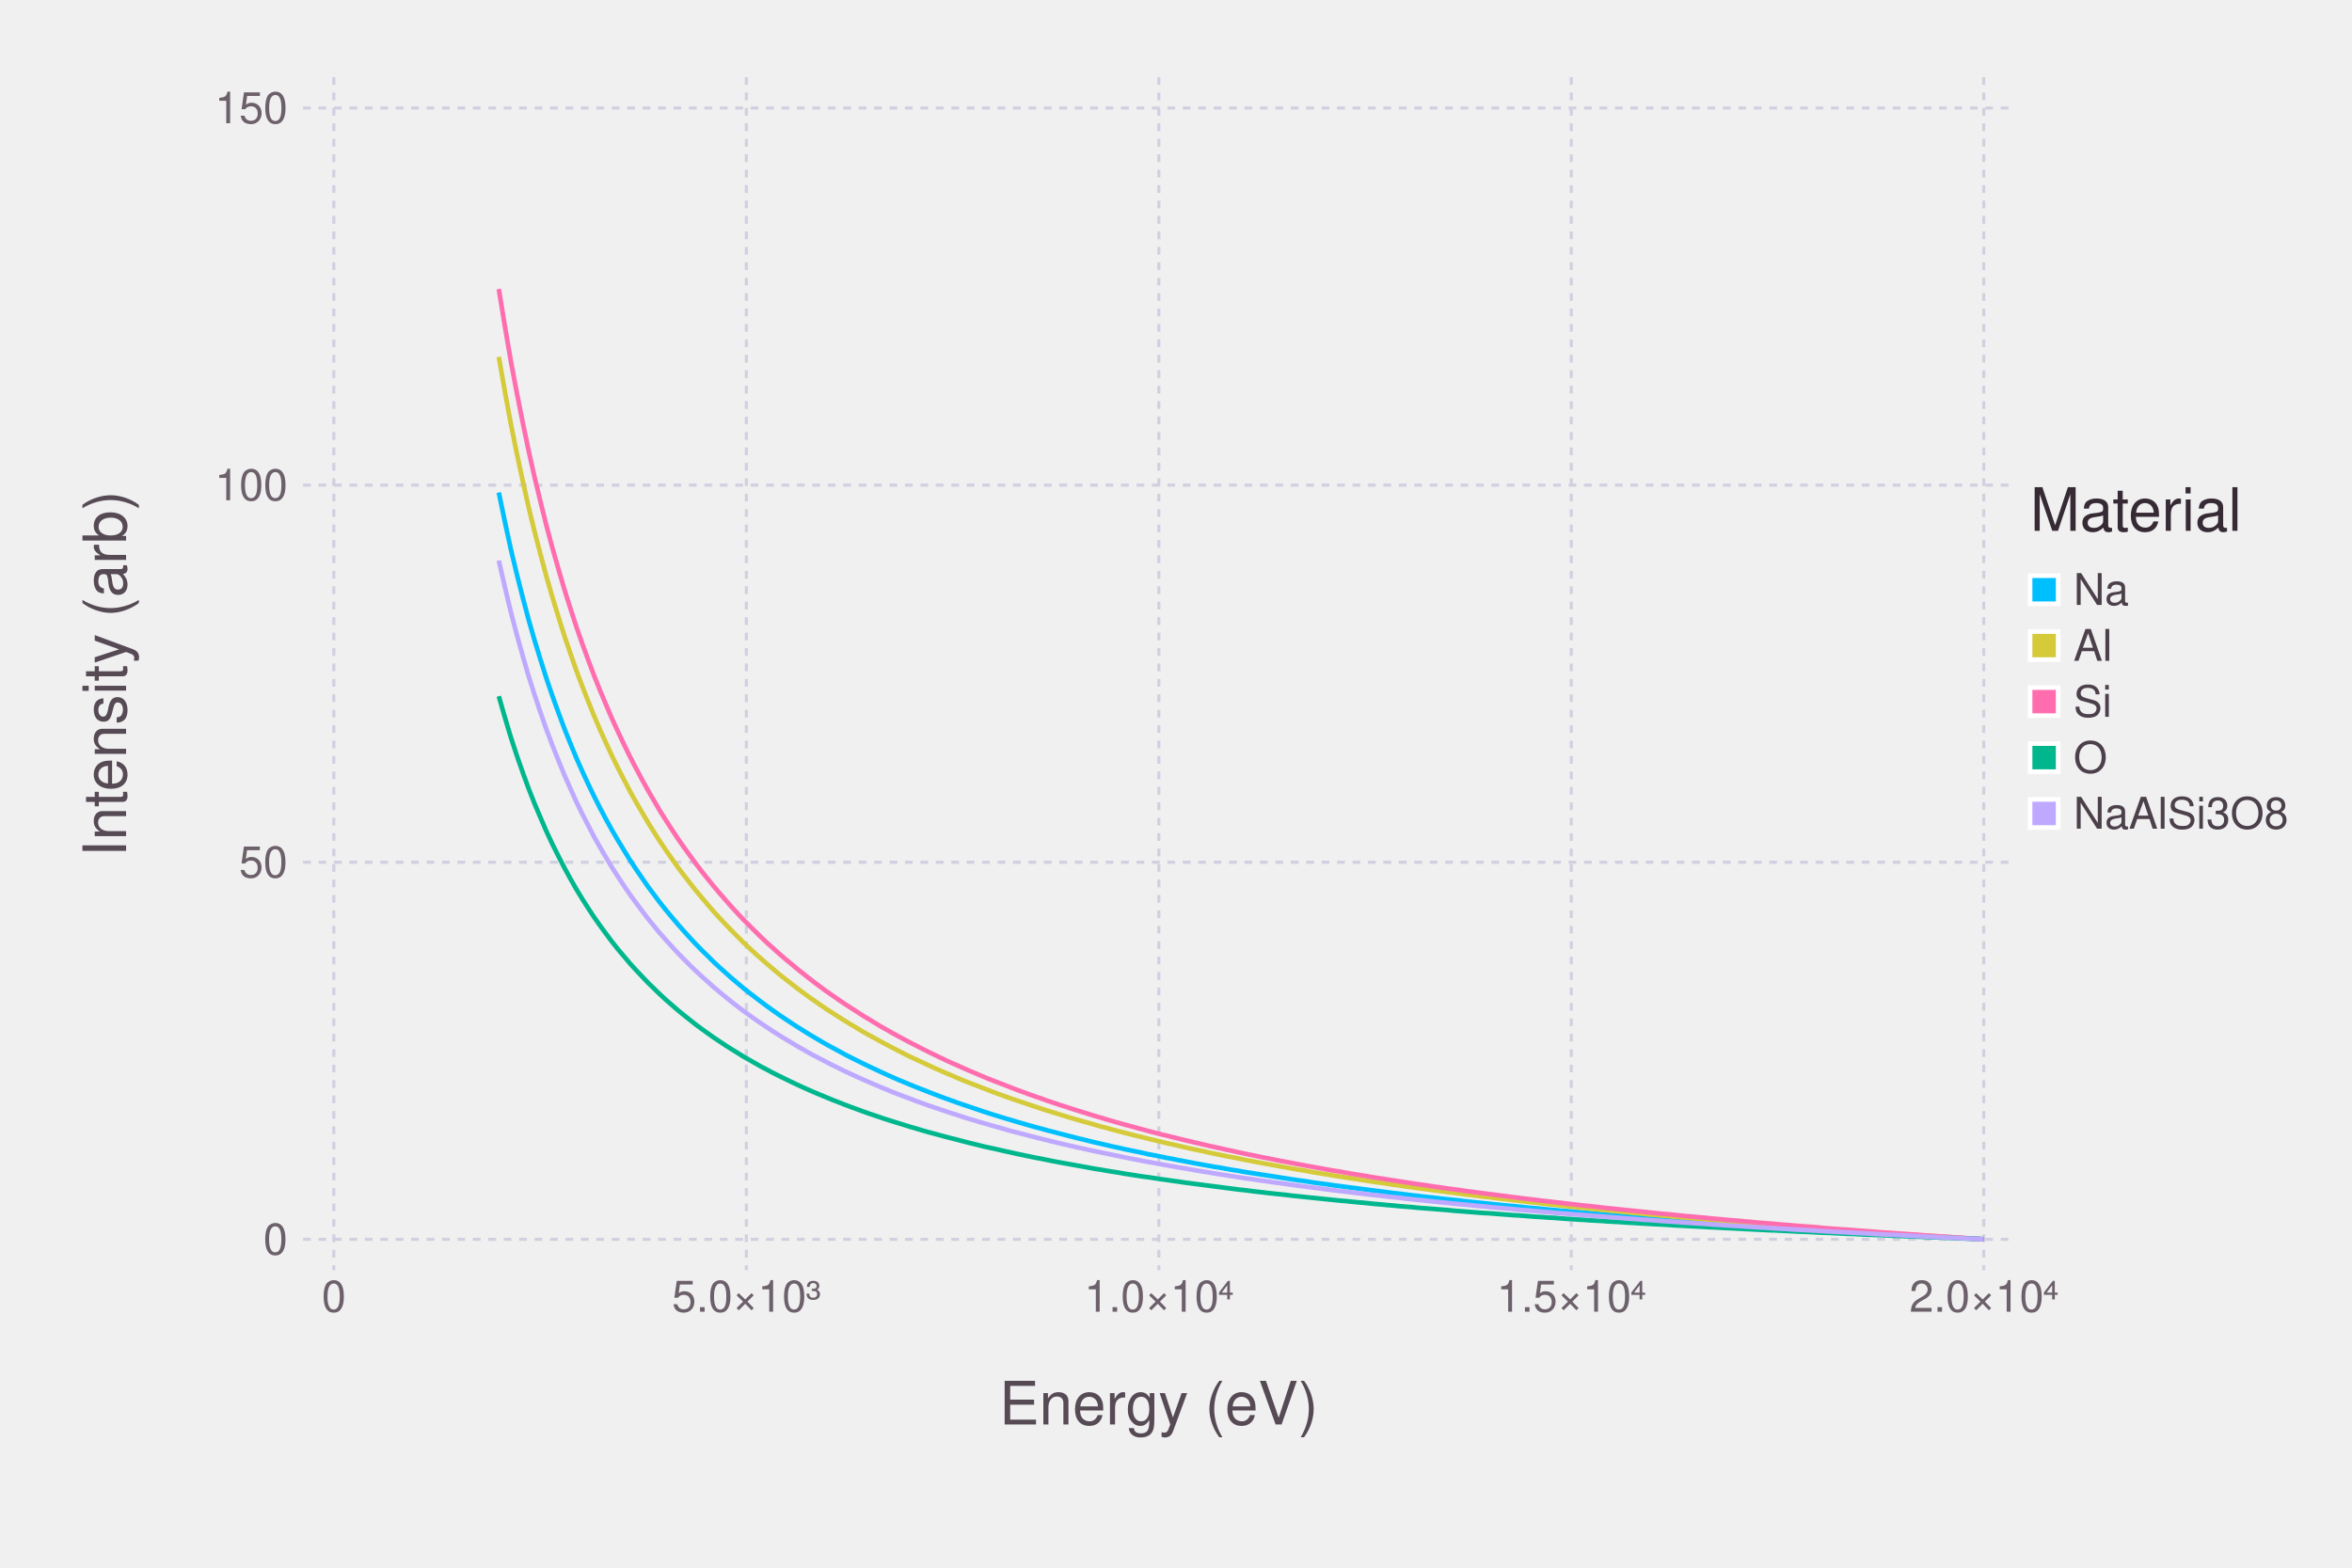
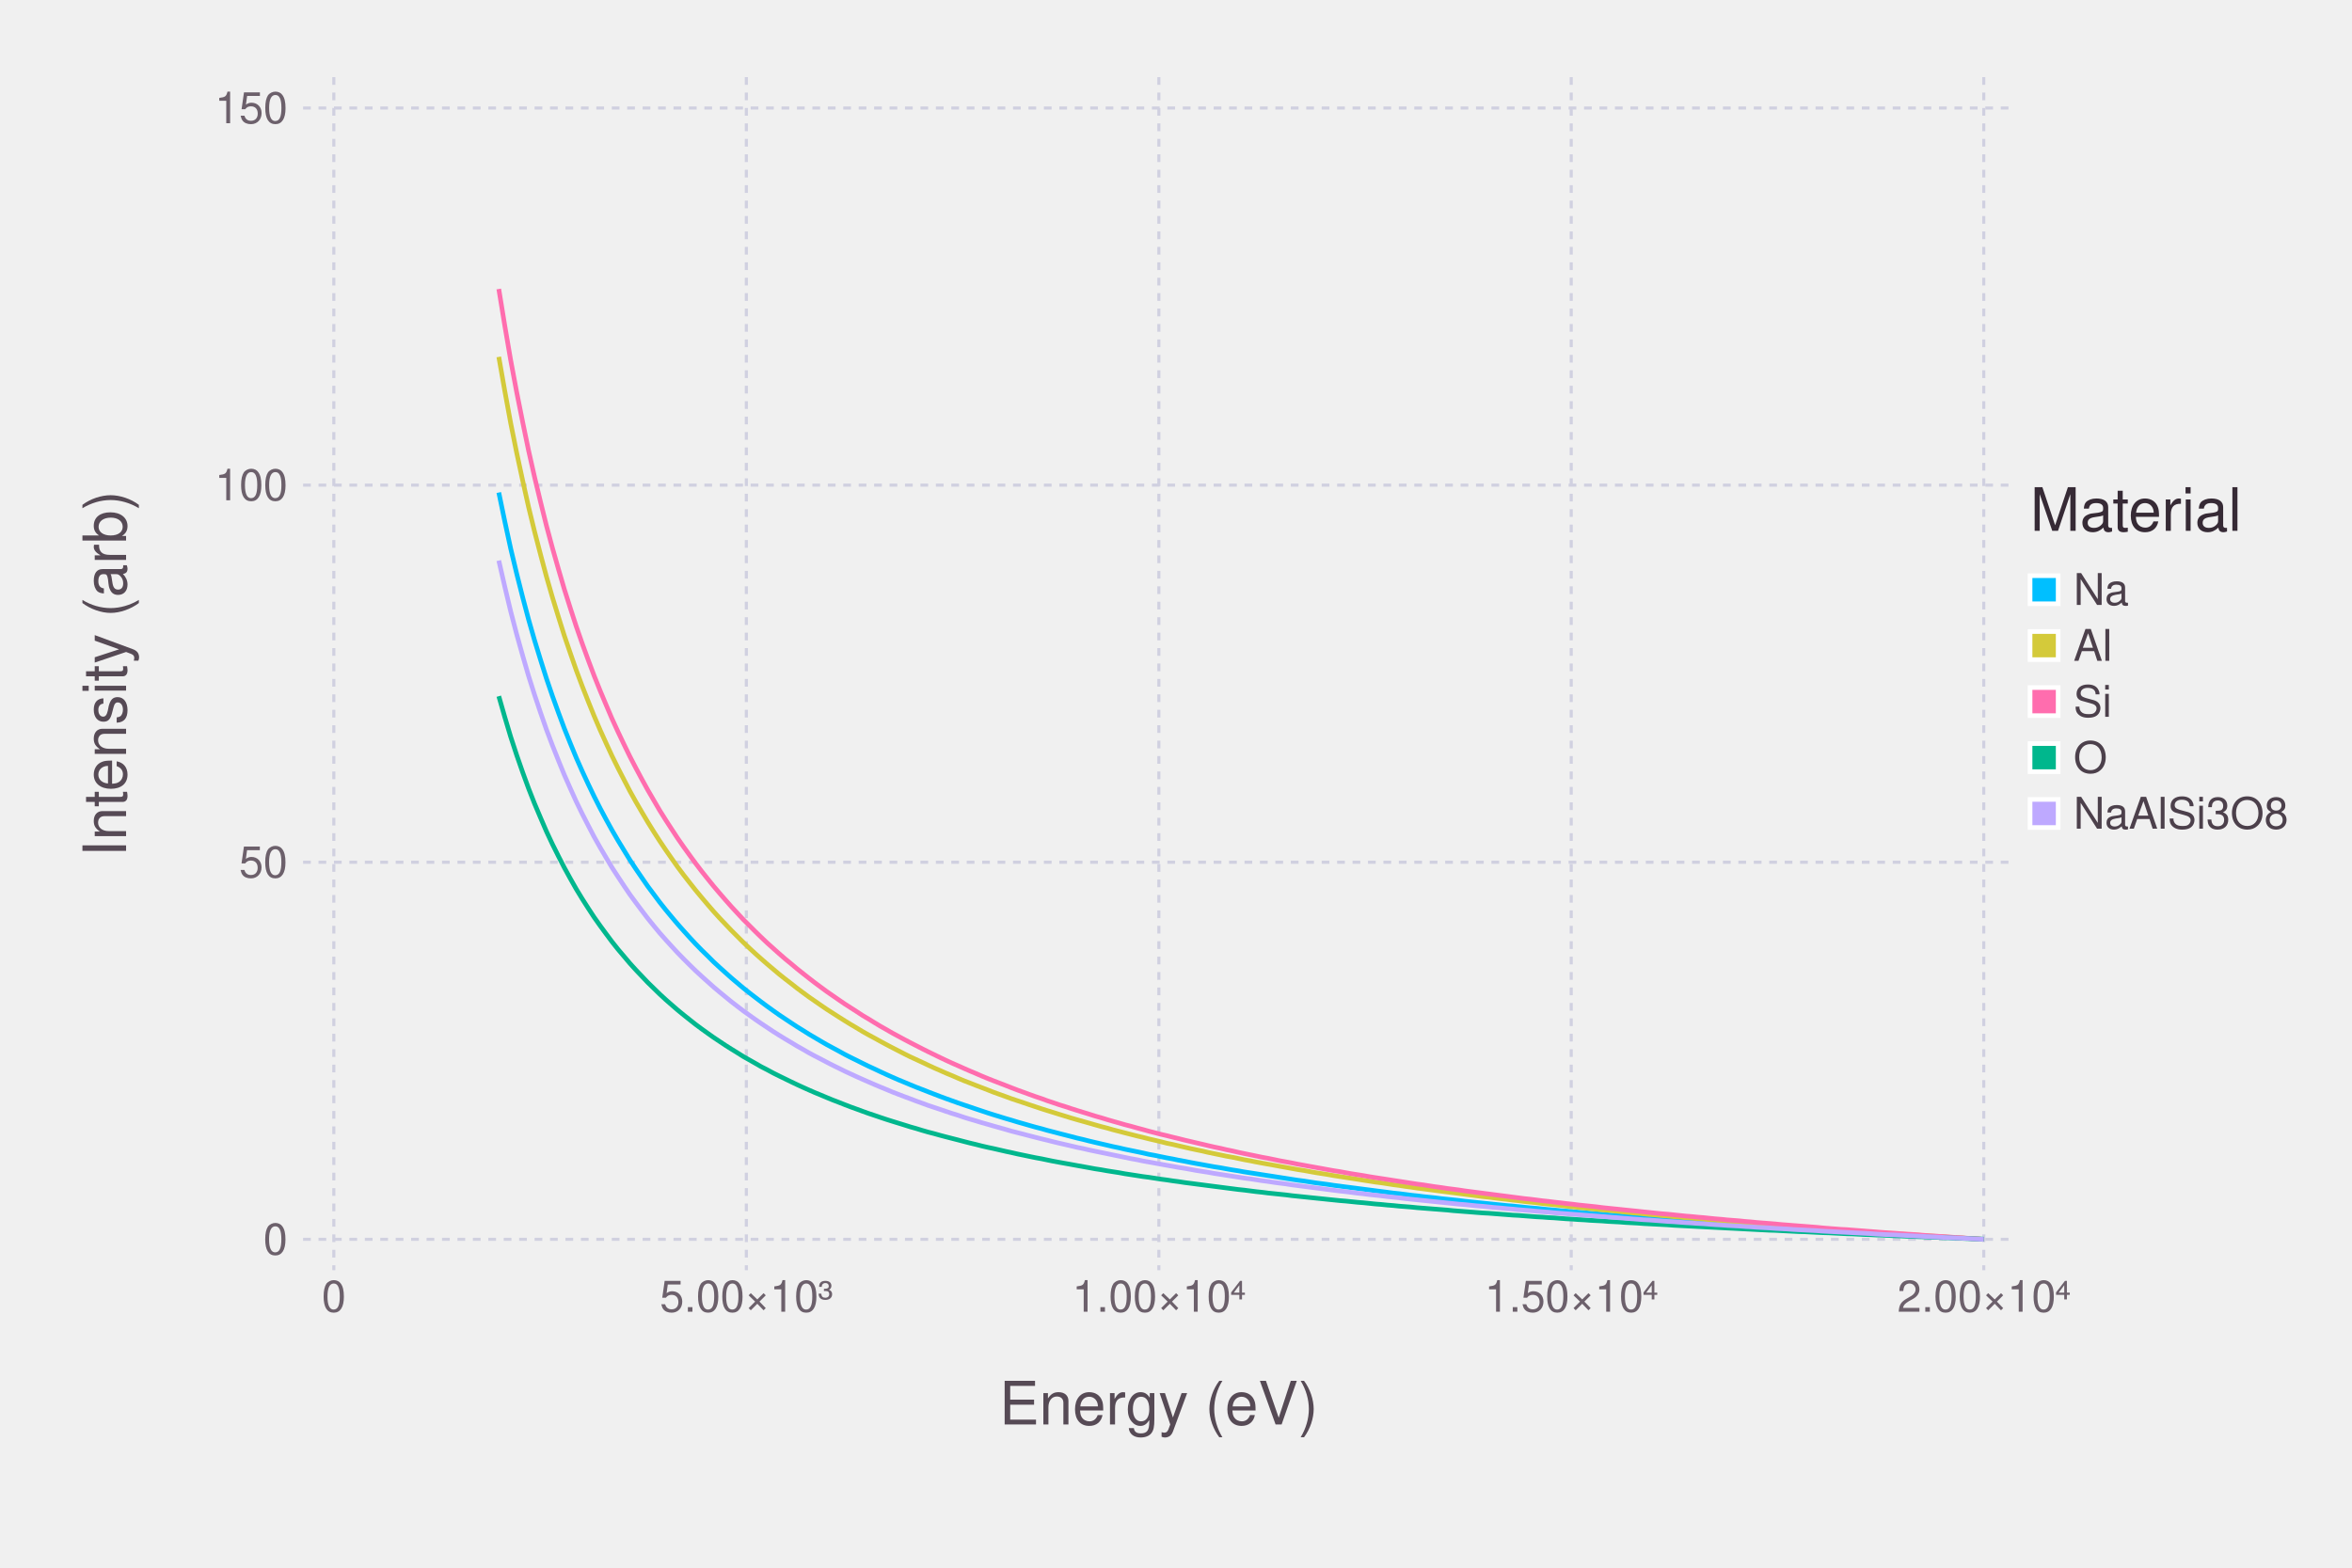
<svg xmlns="http://www.w3.org/2000/svg" version="1.2" width="152.4mm" height="101.6mm" viewBox="0 0 152.4 101.6" stroke="none" fill="#000000" stroke-width="0.3" font-size="3.88">
  <defs>
    <marker id="arrow" markerWidth="15" markerHeight="7" refX="5" refY="3.5" orient="auto" markerUnits="strokeWidth">
      <path d="M0,0 L15,3.5 L0,7 z" stroke="context-stroke" fill="context-stroke" />
    </marker>
  </defs>
-   <g class="plotroot xscalable yscalable" id="img-1e6dadbb-1">
-     <g font-size="3.88" font-family="'PT Sans','Helvetica Neue','Helvetica',sans-serif" fill="#564A55" stroke="#000000" stroke-opacity="0.000" id="img-1e6dadbb-2">
+   <g class="plotroot xscalable yscalable" id="img-7d876146-1">
+     <g font-size="3.88" font-family="'PT Sans','Helvetica Neue','Helvetica',sans-serif" fill="#564A55" stroke="#000000" stroke-opacity="0.000" id="img-7d876146-2">
      <g transform="translate(75.09,89.99)">
        <g class="primitive">
          <text text-anchor="middle" dy="0.6em">Energy (eV)</text>
        </g>
      </g>
    </g>
-     <g class="guide xlabels" font-size="2.82" font-family="'PT Sans Caption','Helvetica Neue','Helvetica',sans-serif" fill="#6C606B" id="img-1e6dadbb-3">
+     <g class="guide xlabels" font-size="2.82" font-family="'PT Sans Caption','Helvetica Neue','Helvetica',sans-serif" fill="#6C606B" id="img-7d876146-3">
      <g transform="translate(21.63,83.32)">
        <g class="primitive">
          <text text-anchor="middle" dy="0.6em">0</text>
        </g>
      </g>
      <g transform="translate(48.36,83.32)">
        <g class="primitive">
-           <text text-anchor="middle" dy="0.6em">5.0×10³</text>
+           <text text-anchor="middle" dy="0.6em">5.00×10³</text>
        </g>
      </g>
      <g transform="translate(75.09,83.32)">
        <g class="primitive">
-           <text text-anchor="middle" dy="0.6em">1.0×10⁴</text>
+           <text text-anchor="middle" dy="0.6em">1.00×10⁴</text>
        </g>
      </g>
      <g transform="translate(101.81,83.32)">
        <g class="primitive">
-           <text text-anchor="middle" dy="0.6em">1.5×10⁴</text>
+           <text text-anchor="middle" dy="0.6em">1.50×10⁴</text>
        </g>
      </g>
      <g transform="translate(128.54,83.32)">
        <g class="primitive">
-           <text text-anchor="middle" dy="0.6em">2.0×10⁴</text>
+           <text text-anchor="middle" dy="0.6em">2.00×10⁴</text>
        </g>
      </g>
    </g>
-     <g class="guide colorkey" id="img-1e6dadbb-4">
-       <g fill="#4C404B" font-size="2.82" font-family="'PT Sans','Helvetica Neue','Helvetica',sans-serif" id="img-1e6dadbb-5">
-         <g transform="translate(134.35,38.22)" id="img-1e6dadbb-6" class="color_f1">
+     <g class="guide colorkey" id="img-7d876146-4">
+       <g fill="#4C404B" font-size="2.82" font-family="'PT Sans','Helvetica Neue','Helvetica',sans-serif" id="img-7d876146-5">
+         <g transform="translate(134.35,38.22)" id="img-7d876146-6" class="color_f1">
          <g class="primitive">
            <text dy="0.35em">Na</text>
          </g>
        </g>
-         <g transform="translate(134.35,41.84)" id="img-1e6dadbb-7" class="color_f2">
+         <g transform="translate(134.35,41.84)" id="img-7d876146-7" class="color_f2">
          <g class="primitive">
            <text dy="0.35em">Al</text>
          </g>
        </g>
-         <g transform="translate(134.35,45.47)" id="img-1e6dadbb-8" class="color_f3">
+         <g transform="translate(134.35,45.47)" id="img-7d876146-8" class="color_f3">
          <g class="primitive">
            <text dy="0.35em">Si</text>
          </g>
        </g>
-         <g transform="translate(134.35,49.1)" id="img-1e6dadbb-9" class="color_f4">
+         <g transform="translate(134.35,49.1)" id="img-7d876146-9" class="color_f4">
          <g class="primitive">
            <text dy="0.35em">O</text>
          </g>
        </g>
-         <g transform="translate(134.35,52.72)" id="img-1e6dadbb-10" class="color_f5">
+         <g transform="translate(134.35,52.72)" id="img-7d876146-10" class="color_f5">
          <g class="primitive">
            <text dy="0.35em">NaAlSi3O8</text>
          </g>
        </g>
      </g>
-       <g fill-opacity="1" id="img-1e6dadbb-11">
-         <g transform="translate(132.45,38.22)" id="img-1e6dadbb-12" class="color_f1" stroke="#FFFFFF" fill="#00BFFF">
+       <g fill-opacity="1" id="img-7d876146-11">
+         <g transform="translate(132.45,38.22)" id="img-7d876146-12" fill="#00BFFF" class="color_f1" stroke="#FFFFFF">
          <path d="M-0.91,-0.91 L0.91,-0.91 0.91,0.91 -0.91,0.91  z" class="primitive" />
        </g>
-         <g transform="translate(132.45,41.84)" id="img-1e6dadbb-13" class="color_f2" stroke="#FFFFFF" fill="#D4CA3A">
+         <g transform="translate(132.45,41.84)" id="img-7d876146-13" fill="#D4CA3A" class="color_f2" stroke="#FFFFFF">
          <path d="M-0.91,-0.91 L0.91,-0.91 0.91,0.91 -0.91,0.91  z" class="primitive" />
        </g>
-         <g transform="translate(132.45,45.47)" id="img-1e6dadbb-14" class="color_f3" stroke="#FFFFFF" fill="#FF6DAE">
+         <g transform="translate(132.45,45.47)" id="img-7d876146-14" fill="#FF6DAE" class="color_f3" stroke="#FFFFFF">
          <path d="M-0.91,-0.91 L0.91,-0.91 0.91,0.91 -0.91,0.91  z" class="primitive" />
        </g>
-         <g transform="translate(132.45,49.1)" id="img-1e6dadbb-15" class="color_f4" stroke="#FFFFFF" fill="#00B78D">
+         <g transform="translate(132.45,49.1)" id="img-7d876146-15" fill="#00B78D" class="color_f4" stroke="#FFFFFF">
          <path d="M-0.91,-0.91 L0.91,-0.91 0.91,0.91 -0.91,0.91  z" class="primitive" />
        </g>
-         <g transform="translate(132.45,52.72)" id="img-1e6dadbb-16" class="color_f5" stroke="#FFFFFF" fill="#BEA9FF">
+         <g transform="translate(132.45,52.72)" id="img-7d876146-16" fill="#BEA9FF" class="color_f5" stroke="#FFFFFF">
          <path d="M-0.91,-0.91 L0.91,-0.91 0.91,0.91 -0.91,0.91  z" class="primitive" />
        </g>
      </g>
-       <g fill="#362A35" font-size="3.88" font-family="'PT Sans','Helvetica Neue','Helvetica',sans-serif" stroke="#000000" stroke-opacity="0.000" id="img-1e6dadbb-17">
-         <g transform="translate(131.54,34.4)" id="img-1e6dadbb-18">
+       <g fill="#362A35" font-size="3.88" font-family="'PT Sans','Helvetica Neue','Helvetica',sans-serif" stroke="#000000" stroke-opacity="0.000" id="img-7d876146-17">
+         <g transform="translate(131.54,34.4)" id="img-7d876146-18">
          <g class="primitive">
            <text dy="-0em">Material</text>
          </g>
        </g>
      </g>
    </g>
-     <g clip-path="url(#img-1e6dadbb-19)">
-       <g id="img-1e6dadbb-20">
-         <g pointer-events="visible" stroke-width="0.3" fill="#000000" fill-opacity="0.000" stroke="#000000" stroke-opacity="0.000" class="guide background" id="img-1e6dadbb-21">
-           <g transform="translate(75.09,43.66)" id="img-1e6dadbb-22">
+     <g clip-path="url(#img-7d876146-19)">
+       <g id="img-7d876146-20">
+         <g pointer-events="visible" stroke-width="0.3" fill="#000000" fill-opacity="0.000" stroke="#000000" stroke-opacity="0.000" class="guide background" id="img-7d876146-21">
+           <g transform="translate(75.09,43.66)" id="img-7d876146-22">
            <path d="M-55.45,-38.66 L55.45,-38.66 55.45,38.66 -55.45,38.66  z" class="primitive" />
          </g>
        </g>
-         <g class="guide ygridlines xfixed" stroke-dasharray="0.5,0.5" stroke-width="0.2" stroke="#D0D0E0" id="img-1e6dadbb-23">
-           <g transform="translate(75.09,80.32)" id="img-1e6dadbb-24">
+         <g class="guide ygridlines xfixed" stroke-dasharray="0.5,0.5" stroke-width="0.2" stroke="#D0D0E0" id="img-7d876146-23">
+           <g transform="translate(75.09,80.32)" id="img-7d876146-24">
            <path fill="none" d="M-55.45,0 L55.45,0 " class="primitive" />
          </g>
-           <g transform="translate(75.09,55.88)" id="img-1e6dadbb-25">
+           <g transform="translate(75.09,55.88)" id="img-7d876146-25">
            <path fill="none" d="M-55.45,0 L55.45,0 " class="primitive" />
          </g>
-           <g transform="translate(75.09,31.44)" id="img-1e6dadbb-26">
+           <g transform="translate(75.09,31.44)" id="img-7d876146-26">
            <path fill="none" d="M-55.45,0 L55.45,0 " class="primitive" />
          </g>
-           <g transform="translate(75.09,7)" id="img-1e6dadbb-27">
+           <g transform="translate(75.09,7)" id="img-7d876146-27">
            <path fill="none" d="M-55.45,0 L55.45,0 " class="primitive" />
          </g>
        </g>
-         <g class="guide xgridlines yfixed" stroke-dasharray="0.5,0.5" stroke-width="0.2" stroke="#D0D0E0" id="img-1e6dadbb-28">
-           <g transform="translate(21.63,43.66)" id="img-1e6dadbb-29">
+         <g class="guide xgridlines yfixed" stroke-dasharray="0.5,0.5" stroke-width="0.2" stroke="#D0D0E0" id="img-7d876146-28">
+           <g transform="translate(21.63,43.66)" id="img-7d876146-29">
            <path fill="none" d="M0,-38.66 L0,38.66 " class="primitive" />
          </g>
-           <g transform="translate(48.36,43.66)" id="img-1e6dadbb-30">
+           <g transform="translate(48.36,43.66)" id="img-7d876146-30">
            <path fill="none" d="M0,-38.66 L0,38.66 " class="primitive" />
          </g>
-           <g transform="translate(75.09,43.66)" id="img-1e6dadbb-31">
+           <g transform="translate(75.09,43.66)" id="img-7d876146-31">
            <path fill="none" d="M0,-38.66 L0,38.66 " class="primitive" />
          </g>
-           <g transform="translate(101.81,43.66)" id="img-1e6dadbb-32">
+           <g transform="translate(101.81,43.66)" id="img-7d876146-32">
            <path fill="none" d="M0,-38.66 L0,38.66 " class="primitive" />
          </g>
-           <g transform="translate(128.54,43.66)" id="img-1e6dadbb-33">
+           <g transform="translate(128.54,43.66)" id="img-7d876146-33">
            <path fill="none" d="M0,-38.66 L0,38.66 " class="primitive" />
          </g>
        </g>
-         <g class="plotpanel" id="img-1e6dadbb-34">
-           <g stroke-width="0.3" fill="#000000" fill-opacity="0.000" class="geometry" id="img-1e6dadbb-35">
-             <g transform="translate(80.43,71.87)" id="img-1e6dadbb-36" stroke-dasharray="none" class="color_f1" stroke="#00BFFF">
+         <g class="plotpanel" id="img-7d876146-34">
+           <g stroke-width="0.3" fill="#000000" fill-opacity="0.000" class="geometry" id="img-7d876146-35">
+             <g transform="translate(80.43,71.87)" id="img-7d876146-36" stroke-dasharray="none" class="color_f1" stroke="#00BFFF">
              <path fill="none" d="M-48.11,-39.95 L-47.72,-38.07 -47.34,-36.32 -46.95,-34.69 -46.56,-33.15 -46.18,-31.72 -45.79,-30.36 -45.4,-29.09 -45.02,-27.89 -44.63,-26.75 -44.24,-25.67 -43.86,-24.65 -43.47,-23.68 -43.09,-22.76 -42.7,-21.88 -42.31,-21.04 -41.93,-20.25 -41.54,-19.48 -41.15,-18.75 -40.77,-18.06 -40.38,-17.39 -39.99,-16.75 -39.61,-16.13 -39.22,-15.54 -38.83,-14.97 -38.45,-14.42 -38.06,-13.9 -37.68,-13.39 -37.29,-12.9 -36.9,-12.43 -36.52,-11.98 -36.13,-11.54 -35.74,-11.11 -35.36,-10.7 -34.97,-10.3 -34.58,-9.92 -34.2,-9.54 -33.81,-9.18 -33.42,-8.83 -33.04,-8.49 -32.65,-8.16 -32.27,-7.84 -31.88,-7.53 -31.49,-7.23 -31.11,-6.94 -30.72,-6.65 -30.33,-6.37 -29.95,-6.1 -29.56,-5.84 -29.17,-5.58 -28.79,-5.33 -28.4,-5.09 -28.02,-4.85 -27.63,-4.62 -27.24,-4.39 -26.86,-4.17 -26.47,-3.96 -26.08,-3.75 -25.7,-3.54 -25.31,-3.34 -24.92,-3.15 -24.54,-2.96 -24.15,-2.77 -23.76,-2.59 -23.38,-2.41 -22.99,-2.23 -22.61,-2.06 -22.22,-1.89 -21.83,-1.73 -21.45,-1.57 -21.06,-1.41 -20.67,-1.26 -20.29,-1.11 -19.9,-0.96 -19.51,-0.81 -19.13,-0.67 -18.74,-0.53 -18.35,-0.39 -17.97,-0.26 -17.58,-0.13 -17.2,0 -16.81,0.13 -16.42,0.26 -16.04,0.38 -15.65,0.5 -15.26,0.62 -14.88,0.73 -14.49,0.85 -14.1,0.96 -13.72,1.07 -13.33,1.18 -12.94,1.28 -12.56,1.39 -12.17,1.49 -11.79,1.59 -11.4,1.69 -11.01,1.79 -10.63,1.89 -10.24,1.98 -9.85,2.08 -9.47,2.17 -9.08,2.26 -8.69,2.35 -8.31,2.44 -7.92,2.52 -7.54,2.61 -7.15,2.69 -6.76,2.77 -6.38,2.85 -5.99,2.94 -5.6,3.01 -5.22,3.09 -4.83,3.17 -4.44,3.24 -4.06,3.32 -3.67,3.39 -3.28,3.47 -2.9,3.54 -2.51,3.61 -2.13,3.68 -1.74,3.75 -1.35,3.81 -0.97,3.88 -0.58,3.95 -0.19,4.01 0.19,4.08 0.58,4.14 0.97,4.2 1.35,4.26 1.74,4.32 2.13,4.38 2.51,4.44 2.9,4.5 3.28,4.56 3.67,4.62 4.06,4.67 4.44,4.73 4.83,4.79 5.22,4.84 5.6,4.89 5.99,4.95 6.38,5 6.76,5.05 7.15,5.1 7.54,5.15 7.92,5.2 8.31,5.25 8.69,5.3 9.08,5.35 9.47,5.4 9.85,5.45 10.24,5.49 10.63,5.54 11.01,5.59 11.4,5.63 11.79,5.68 12.17,5.72 12.56,5.76 12.94,5.81 13.33,5.85 13.72,5.89 14.1,5.93 14.49,5.98 14.88,6.02 15.26,6.06 15.65,6.1 16.04,6.14 16.42,6.18 16.81,6.22 17.2,6.26 17.58,6.29 17.97,6.33 18.35,6.37 18.74,6.41 19.13,6.44 19.51,6.48 19.9,6.52 20.29,6.55 20.67,6.59 21.06,6.62 21.45,6.66 21.83,6.69 22.22,6.72 22.61,6.76 22.99,6.79 23.38,6.82 23.76,6.86 24.15,6.89 24.54,6.92 24.92,6.95 25.31,6.99 25.7,7.02 26.08,7.05 26.47,7.08 26.86,7.11 27.24,7.14 27.63,7.17 28.02,7.2 28.4,7.23 28.79,7.26 29.17,7.29 29.56,7.31 29.95,7.34 30.33,7.37 30.72,7.4 31.11,7.43 31.49,7.45 31.88,7.48 32.27,7.51 32.65,7.53 33.04,7.56 33.42,7.59 33.81,7.61 34.2,7.64 34.58,7.66 34.97,7.69 35.36,7.71 35.74,7.74 36.13,7.76 36.52,7.79 36.9,7.81 37.29,7.84 37.68,7.86 38.06,7.89 38.45,7.91 38.83,7.93 39.22,7.96 39.61,7.98 39.99,8 40.38,8.02 40.77,8.05 41.15,8.07 41.54,8.09 41.93,8.11 42.31,8.13 42.7,8.16 43.09,8.18 43.47,8.2 43.86,8.22 44.24,8.24 44.63,8.26 45.02,8.28 45.4,8.3 45.79,8.32 46.18,8.34 46.56,8.36 46.95,8.38 47.34,8.4 47.72,8.42 48.11,8.44 " class="primitive" />
            </g>
-             <g transform="translate(80.43,70.34)" id="img-1e6dadbb-37" stroke-dasharray="none" class="color_f2" stroke="#D4CA3A">
+             <g transform="translate(80.43,70.34)" id="img-7d876146-37" stroke-dasharray="none" class="color_f2" stroke="#D4CA3A">
              <path fill="none" d="M-48.11,-47.21 L-47.72,-44.99 -47.34,-42.92 -46.95,-40.99 -46.56,-39.18 -46.18,-37.48 -45.79,-35.88 -45.4,-34.38 -45.02,-32.96 -44.63,-31.61 -44.24,-30.34 -43.86,-29.13 -43.47,-27.99 -43.09,-26.9 -42.7,-25.86 -42.31,-24.87 -41.93,-23.93 -41.54,-23.02 -41.15,-22.16 -40.77,-21.34 -40.38,-20.55 -39.99,-19.79 -39.61,-19.06 -39.22,-18.36 -38.83,-17.69 -38.45,-17.05 -38.06,-16.42 -37.68,-15.83 -37.29,-15.25 -36.9,-14.69 -36.52,-14.15 -36.13,-13.63 -35.74,-13.13 -35.36,-12.65 -34.97,-12.18 -34.58,-11.72 -34.2,-11.28 -33.81,-10.85 -33.42,-10.44 -33.04,-10.04 -32.65,-9.65 -32.27,-9.27 -31.88,-8.9 -31.49,-8.54 -31.11,-8.2 -30.72,-7.86 -30.33,-7.53 -29.95,-7.21 -29.56,-6.9 -29.17,-6.6 -28.79,-6.3 -28.4,-6.01 -28.02,-5.73 -27.63,-5.46 -27.24,-5.19 -26.86,-4.93 -26.47,-4.68 -26.08,-4.43 -25.7,-4.19 -25.31,-3.95 -24.92,-3.72 -24.54,-3.49 -24.15,-3.27 -23.76,-3.06 -23.38,-2.85 -22.99,-2.64 -22.61,-2.44 -22.22,-2.24 -21.83,-2.04 -21.45,-1.85 -21.06,-1.67 -20.67,-1.49 -20.29,-1.31 -19.9,-1.13 -19.51,-0.96 -19.13,-0.79 -18.74,-0.63 -18.35,-0.46 -17.97,-0.3 -17.58,-0.15 -17.2,0 -16.81,0.15 -16.42,0.3 -16.04,0.45 -15.65,0.59 -15.26,0.73 -14.88,0.87 -14.49,1 -14.1,1.13 -13.72,1.26 -13.33,1.39 -12.94,1.52 -12.56,1.64 -12.17,1.76 -11.79,1.88 -11.4,2 -11.01,2.12 -10.63,2.23 -10.24,2.34 -9.85,2.45 -9.47,2.56 -9.08,2.67 -8.69,2.77 -8.31,2.88 -7.92,2.98 -7.54,3.08 -7.15,3.18 -6.76,3.28 -6.38,3.37 -5.99,3.47 -5.6,3.56 -5.22,3.65 -4.83,3.75 -4.44,3.83 -4.06,3.92 -3.67,4.01 -3.28,4.1 -2.9,4.18 -2.51,4.26 -2.13,4.35 -1.74,4.43 -1.35,4.51 -0.97,4.59 -0.58,4.66 -0.19,4.74 0.19,4.82 0.58,4.89 0.97,4.97 1.35,5.04 1.74,5.11 2.13,5.18 2.51,5.25 2.9,5.32 3.28,5.39 3.67,5.46 4.06,5.52 4.44,5.59 4.83,5.66 5.22,5.72 5.6,5.78 5.99,5.85 6.38,5.91 6.76,5.97 7.15,6.03 7.54,6.09 7.92,6.15 8.31,6.21 8.69,6.27 9.08,6.32 9.47,6.38 9.85,6.44 10.24,6.49 10.63,6.55 11.01,6.6 11.4,6.66 11.79,6.71 12.17,6.76 12.56,6.81 12.94,6.86 13.33,6.91 13.72,6.96 14.1,7.01 14.49,7.06 14.88,7.11 15.26,7.16 15.65,7.21 16.04,7.25 16.42,7.3 16.81,7.35 17.2,7.39 17.58,7.44 17.97,7.48 18.35,7.53 18.74,7.57 19.13,7.61 19.51,7.66 19.9,7.7 20.29,7.74 20.67,7.78 21.06,7.83 21.45,7.87 21.83,7.91 22.22,7.95 22.61,7.99 22.99,8.03 23.38,8.07 23.76,8.1 24.15,8.14 24.54,8.18 24.92,8.22 25.31,8.26 25.7,8.29 26.08,8.33 26.47,8.37 26.86,8.4 27.24,8.44 27.63,8.47 28.02,8.51 28.4,8.54 28.79,8.58 29.17,8.61 29.56,8.64 29.95,8.68 30.33,8.71 30.72,8.74 31.11,8.78 31.49,8.81 31.88,8.84 32.27,8.87 32.65,8.9 33.04,8.94 33.42,8.97 33.81,9 34.2,9.03 34.58,9.06 34.97,9.09 35.36,9.12 35.74,9.15 36.13,9.18 36.52,9.2 36.9,9.23 37.29,9.26 37.68,9.29 38.06,9.32 38.45,9.35 38.83,9.37 39.22,9.4 39.61,9.43 39.99,9.46 40.38,9.48 40.77,9.51 41.15,9.54 41.54,9.56 41.93,9.59 42.31,9.61 42.7,9.64 43.09,9.66 43.47,9.69 43.86,9.71 44.24,9.74 44.63,9.76 45.02,9.79 45.4,9.81 45.79,9.84 46.18,9.86 46.56,9.88 46.95,9.91 47.34,9.93 47.72,9.95 48.11,9.98 " class="primitive" />
            </g>
-             <g transform="translate(80.43,69.57)" id="img-1e6dadbb-38" stroke-dasharray="none" class="color_f3" stroke="#FF6DAE">
+             <g transform="translate(80.43,69.57)" id="img-7d876146-38" stroke-dasharray="none" class="color_f3" stroke="#FF6DAE">
              <path fill="none" d="M-48.11,-50.84 L-47.72,-48.45 -47.34,-46.23 -46.95,-44.15 -46.56,-42.2 -46.18,-40.37 -45.79,-38.64 -45.4,-37.02 -45.02,-35.49 -44.63,-34.04 -44.24,-32.67 -43.86,-31.37 -43.47,-30.14 -43.09,-28.97 -42.7,-27.85 -42.31,-26.78 -41.93,-25.77 -41.54,-24.8 -41.15,-23.87 -40.77,-22.98 -40.38,-22.13 -39.99,-21.31 -39.61,-20.53 -39.22,-19.78 -38.83,-19.05 -38.45,-18.36 -38.06,-17.69 -37.68,-17.04 -37.29,-16.42 -36.9,-15.82 -36.52,-15.24 -36.13,-14.68 -35.74,-14.14 -35.36,-13.62 -34.97,-13.11 -34.58,-12.62 -34.2,-12.15 -33.81,-11.69 -33.42,-11.24 -33.04,-10.81 -32.65,-10.39 -32.27,-9.98 -31.88,-9.59 -31.49,-9.2 -31.11,-8.83 -30.72,-8.46 -30.33,-8.11 -29.95,-7.77 -29.56,-7.43 -29.17,-7.11 -28.79,-6.79 -28.4,-6.48 -28.02,-6.18 -27.63,-5.88 -27.24,-5.59 -26.86,-5.31 -26.47,-5.04 -26.08,-4.77 -25.7,-4.51 -25.31,-4.26 -24.92,-4.01 -24.54,-3.76 -24.15,-3.53 -23.76,-3.29 -23.38,-3.06 -22.99,-2.84 -22.61,-2.62 -22.22,-2.41 -21.83,-2.2 -21.45,-2 -21.06,-1.8 -20.67,-1.6 -20.29,-1.41 -19.9,-1.22 -19.51,-1.03 -19.13,-0.85 -18.74,-0.67 -18.35,-0.5 -17.97,-0.33 -17.58,-0.16 -17.2,0 -16.81,0.17 -16.42,0.33 -16.04,0.48 -15.65,0.63 -15.26,0.78 -14.88,0.93 -14.49,1.08 -14.1,1.22 -13.72,1.36 -13.33,1.5 -12.94,1.63 -12.56,1.77 -12.17,1.9 -11.79,2.03 -11.4,2.15 -11.01,2.28 -10.63,2.4 -10.24,2.52 -9.85,2.64 -9.47,2.76 -9.08,2.87 -8.69,2.99 -8.31,3.1 -7.92,3.21 -7.54,3.32 -7.15,3.42 -6.76,3.53 -6.38,3.63 -5.99,3.74 -5.6,3.84 -5.22,3.94 -4.83,4.03 -4.44,4.13 -4.06,4.22 -3.67,4.32 -3.28,4.41 -2.9,4.5 -2.51,4.59 -2.13,4.68 -1.74,4.77 -1.35,4.85 -0.97,4.94 -0.58,5.02 -0.19,5.11 0.19,5.19 0.58,5.27 0.97,5.35 1.35,5.43 1.74,5.5 2.13,5.58 2.51,5.66 2.9,5.73 3.28,5.8 3.67,5.88 4.06,5.95 4.44,6.02 4.83,6.09 5.22,6.16 5.6,6.23 5.99,6.3 6.38,6.36 6.76,6.43 7.15,6.5 7.54,6.56 7.92,6.62 8.31,6.69 8.69,6.75 9.08,6.81 9.47,6.87 9.85,6.93 10.24,6.99 10.63,7.05 11.01,7.11 11.4,7.17 11.79,7.22 12.17,7.28 12.56,7.34 12.94,7.39 13.33,7.45 13.72,7.5 14.1,7.55 14.49,7.61 14.88,7.66 15.26,7.71 15.65,7.76 16.04,7.81 16.42,7.86 16.81,7.91 17.2,7.96 17.58,8.01 17.97,8.06 18.35,8.11 18.74,8.15 19.13,8.2 19.51,8.25 19.9,8.29 20.29,8.34 20.67,8.38 21.06,8.43 21.45,8.47 21.83,8.52 22.22,8.56 22.61,8.6 22.99,8.64 23.38,8.69 23.76,8.73 24.15,8.77 24.54,8.81 24.92,8.85 25.31,8.89 25.7,8.93 26.08,8.97 26.47,9.01 26.86,9.05 27.24,9.09 27.63,9.12 28.02,9.16 28.4,9.2 28.79,9.24 29.17,9.27 29.56,9.31 29.95,9.34 30.33,9.38 30.72,9.42 31.11,9.45 31.49,9.49 31.88,9.52 32.27,9.55 32.65,9.59 33.04,9.62 33.42,9.66 33.81,9.69 34.2,9.72 34.58,9.75 34.97,9.79 35.36,9.82 35.74,9.85 36.13,9.88 36.52,9.91 36.9,9.94 37.29,9.97 37.68,10.01 38.06,10.04 38.45,10.07 38.83,10.1 39.22,10.12 39.61,10.15 39.99,10.18 40.38,10.21 40.77,10.24 41.15,10.27 41.54,10.3 41.93,10.33 42.31,10.35 42.7,10.38 43.09,10.41 43.47,10.43 43.86,10.46 44.24,10.49 44.63,10.52 45.02,10.54 45.4,10.57 45.79,10.59 46.18,10.62 46.56,10.64 46.95,10.67 47.34,10.7 47.72,10.72 48.11,10.75 " class="primitive" />
            </g>
-             <g transform="translate(80.43,74.17)" id="img-1e6dadbb-39" stroke-dasharray="none" class="color_f4" stroke="#00B78D">
+             <g transform="translate(80.43,74.17)" id="img-7d876146-39" stroke-dasharray="none" class="color_f4" stroke="#00B78D">
              <path fill="none" d="M-48.11,-29.05 L-47.72,-27.69 -47.34,-26.42 -46.95,-25.23 -46.56,-24.11 -46.18,-23.07 -45.79,-22.08 -45.4,-21.16 -45.02,-20.28 -44.63,-19.45 -44.24,-18.67 -43.86,-17.93 -43.47,-17.22 -43.09,-16.55 -42.7,-15.91 -42.31,-15.3 -41.93,-14.72 -41.54,-14.17 -41.15,-13.64 -40.77,-13.13 -40.38,-12.64 -39.99,-12.18 -39.61,-11.73 -39.22,-11.3 -38.83,-10.89 -38.45,-10.49 -38.06,-10.11 -37.68,-9.74 -37.29,-9.38 -36.9,-9.04 -36.52,-8.71 -36.13,-8.39 -35.74,-8.08 -35.36,-7.78 -34.97,-7.49 -34.58,-7.21 -34.2,-6.94 -33.81,-6.68 -33.42,-6.42 -33.04,-6.18 -32.65,-5.94 -32.27,-5.7 -31.88,-5.48 -31.49,-5.26 -31.11,-5.04 -30.72,-4.84 -30.33,-4.63 -29.95,-4.44 -29.56,-4.25 -29.17,-4.06 -28.79,-3.88 -28.4,-3.7 -28.02,-3.53 -27.63,-3.36 -27.24,-3.2 -26.86,-3.04 -26.47,-2.88 -26.08,-2.73 -25.7,-2.58 -25.31,-2.43 -24.92,-2.29 -24.54,-2.15 -24.15,-2.01 -23.76,-1.88 -23.38,-1.75 -22.99,-1.62 -22.61,-1.5 -22.22,-1.38 -21.83,-1.26 -21.45,-1.14 -21.06,-1.03 -20.67,-0.91 -20.29,-0.8 -19.9,-0.7 -19.51,-0.59 -19.13,-0.49 -18.74,-0.39 -18.35,-0.29 -17.97,-0.19 -17.58,-0.09 -17.2,0 -16.81,0.1 -16.42,0.19 -16.04,0.27 -15.65,0.36 -15.26,0.45 -14.88,0.53 -14.49,0.62 -14.1,0.7 -13.72,0.78 -13.33,0.86 -12.94,0.93 -12.56,1.01 -12.17,1.09 -11.79,1.16 -11.4,1.23 -11.01,1.3 -10.63,1.37 -10.24,1.44 -9.85,1.51 -9.47,1.58 -9.08,1.64 -8.69,1.71 -8.31,1.77 -7.92,1.83 -7.54,1.9 -7.15,1.96 -6.76,2.02 -6.38,2.08 -5.99,2.13 -5.6,2.19 -5.22,2.25 -4.83,2.3 -4.44,2.36 -4.06,2.41 -3.67,2.47 -3.28,2.52 -2.9,2.57 -2.51,2.62 -2.13,2.67 -1.74,2.72 -1.35,2.77 -0.97,2.82 -0.58,2.87 -0.19,2.92 0.19,2.96 0.58,3.01 0.97,3.06 1.35,3.1 1.74,3.15 2.13,3.19 2.51,3.23 2.9,3.27 3.28,3.32 3.67,3.36 4.06,3.4 4.44,3.44 4.83,3.48 5.22,3.52 5.6,3.56 5.99,3.6 6.38,3.64 6.76,3.67 7.15,3.71 7.54,3.75 7.92,3.78 8.31,3.82 8.69,3.86 9.08,3.89 9.47,3.93 9.85,3.96 10.24,4 10.63,4.03 11.01,4.06 11.4,4.1 11.79,4.13 12.17,4.16 12.56,4.19 12.94,4.22 13.33,4.25 13.72,4.29 14.1,4.32 14.49,4.35 14.88,4.38 15.26,4.41 15.65,4.44 16.04,4.46 16.42,4.49 16.81,4.52 17.2,4.55 17.58,4.58 17.97,4.6 18.35,4.63 18.74,4.66 19.13,4.69 19.51,4.71 19.9,4.74 20.29,4.76 20.67,4.79 21.06,4.82 21.45,4.84 21.83,4.87 22.22,4.89 22.61,4.92 22.99,4.94 23.38,4.96 23.76,4.99 24.15,5.01 24.54,5.03 24.92,5.06 25.31,5.08 25.7,5.1 26.08,5.13 26.47,5.15 26.86,5.17 27.24,5.19 27.63,5.21 28.02,5.24 28.4,5.26 28.79,5.28 29.17,5.3 29.56,5.32 29.95,5.34 30.33,5.36 30.72,5.38 31.11,5.4 31.49,5.42 31.88,5.44 32.27,5.46 32.65,5.48 33.04,5.5 33.42,5.52 33.81,5.54 34.2,5.56 34.58,5.57 34.97,5.59 35.36,5.61 35.74,5.63 36.13,5.65 36.52,5.66 36.9,5.68 37.29,5.7 37.68,5.72 38.06,5.73 38.45,5.75 38.83,5.77 39.22,5.79 39.61,5.8 39.99,5.82 40.38,5.84 40.77,5.85 41.15,5.87 41.54,5.88 41.93,5.9 42.31,5.92 42.7,5.93 43.09,5.95 43.47,5.96 43.86,5.98 44.24,5.99 44.63,6.01 45.02,6.02 45.4,6.04 45.79,6.05 46.18,6.07 46.56,6.08 46.95,6.1 47.34,6.11 47.72,6.13 48.11,6.14 " class="primitive" />
            </g>
-             <g transform="translate(80.43,72.64)" id="img-1e6dadbb-40" stroke-dasharray="none" class="color_f5" stroke="#BEA9FF">
+             <g transform="translate(80.43,72.64)" id="img-7d876146-40" stroke-dasharray="none" class="color_f5" stroke="#BEA9FF">
              <path fill="none" d="M-48.11,-36.31 L-47.72,-34.61 -47.34,-33.02 -46.95,-31.53 -46.56,-30.14 -46.18,-28.83 -45.79,-27.6 -45.4,-26.44 -45.02,-25.35 -44.63,-24.32 -44.24,-23.34 -43.86,-22.41 -43.47,-21.53 -43.09,-20.69 -42.7,-19.89 -42.31,-19.13 -41.93,-18.4 -41.54,-17.71 -41.15,-17.05 -40.77,-16.41 -40.38,-15.81 -39.99,-15.22 -39.61,-14.66 -39.22,-14.13 -38.83,-13.61 -38.45,-13.11 -38.06,-12.63 -37.68,-12.17 -37.29,-11.73 -36.9,-11.3 -36.52,-10.89 -36.13,-10.49 -35.74,-10.1 -35.36,-9.73 -34.97,-9.37 -34.58,-9.02 -34.2,-8.68 -33.81,-8.35 -33.42,-8.03 -33.04,-7.72 -32.65,-7.42 -32.27,-7.13 -31.88,-6.85 -31.49,-6.57 -31.11,-6.31 -30.72,-6.05 -30.33,-5.79 -29.95,-5.55 -29.56,-5.31 -29.17,-5.08 -28.79,-4.85 -28.4,-4.63 -28.02,-4.41 -27.63,-4.2 -27.24,-4 -26.86,-3.8 -26.47,-3.6 -26.08,-3.41 -25.7,-3.22 -25.31,-3.04 -24.92,-2.86 -24.54,-2.69 -24.15,-2.52 -23.76,-2.35 -23.38,-2.19 -22.99,-2.03 -22.61,-1.87 -22.22,-1.72 -21.83,-1.57 -21.45,-1.43 -21.06,-1.28 -20.67,-1.14 -20.29,-1 -19.9,-0.87 -19.51,-0.74 -19.13,-0.61 -18.74,-0.48 -18.35,-0.36 -17.97,-0.23 -17.58,-0.11 -17.2,0 -16.81,0.12 -16.42,0.23 -16.04,0.34 -15.65,0.45 -15.26,0.56 -14.88,0.67 -14.49,0.77 -14.1,0.87 -13.72,0.97 -13.33,1.07 -12.94,1.17 -12.56,1.26 -12.17,1.36 -11.79,1.45 -11.4,1.54 -11.01,1.63 -10.63,1.72 -10.24,1.8 -9.85,1.89 -9.47,1.97 -9.08,2.05 -8.69,2.13 -8.31,2.21 -7.92,2.29 -7.54,2.37 -7.15,2.45 -6.76,2.52 -6.38,2.6 -5.99,2.67 -5.6,2.74 -5.22,2.81 -4.83,2.88 -4.44,2.95 -4.06,3.02 -3.67,3.08 -3.28,3.15 -2.9,3.22 -2.51,3.28 -2.13,3.34 -1.74,3.41 -1.35,3.47 -0.97,3.53 -0.58,3.59 -0.19,3.65 0.19,3.71 0.58,3.76 0.97,3.82 1.35,3.88 1.74,3.93 2.13,3.99 2.51,4.04 2.9,4.09 3.28,4.15 3.67,4.2 4.06,4.25 4.44,4.3 4.83,4.35 5.22,4.4 5.6,4.45 5.99,4.5 6.38,4.55 6.76,4.59 7.15,4.64 7.54,4.69 7.92,4.73 8.31,4.78 8.69,4.82 9.08,4.86 9.47,4.91 9.85,4.95 10.24,4.99 10.63,5.04 11.01,5.08 11.4,5.12 11.79,5.16 12.17,5.2 12.56,5.24 12.94,5.28 13.33,5.32 13.72,5.36 14.1,5.4 14.49,5.43 14.88,5.47 15.26,5.51 15.65,5.54 16.04,5.58 16.42,5.62 16.81,5.65 17.2,5.69 17.58,5.72 17.97,5.76 18.35,5.79 18.74,5.82 19.13,5.86 19.51,5.89 19.9,5.92 20.29,5.96 20.67,5.99 21.06,6.02 21.45,6.05 21.83,6.08 22.22,6.11 22.61,6.14 22.99,6.17 23.38,6.2 23.76,6.23 24.15,6.26 24.54,6.29 24.92,6.32 25.31,6.35 25.7,6.38 26.08,6.41 26.47,6.43 26.86,6.46 27.24,6.49 27.63,6.52 28.02,6.54 28.4,6.57 28.79,6.6 29.17,6.62 29.56,6.65 29.95,6.67 30.33,6.7 30.72,6.73 31.11,6.75 31.49,6.78 31.88,6.8 32.27,6.82 32.65,6.85 33.04,6.87 33.42,6.9 33.81,6.92 34.2,6.94 34.58,6.97 34.97,6.99 35.36,7.01 35.74,7.04 36.13,7.06 36.52,7.08 36.9,7.1 37.29,7.12 37.68,7.15 38.06,7.17 38.45,7.19 38.83,7.21 39.22,7.23 39.61,7.25 39.99,7.27 40.38,7.29 40.77,7.31 41.15,7.34 41.54,7.36 41.93,7.38 42.31,7.39 42.7,7.41 43.09,7.43 43.47,7.45 43.86,7.47 44.24,7.49 44.63,7.51 45.02,7.53 45.4,7.55 45.79,7.57 46.18,7.59 46.56,7.6 46.95,7.62 47.34,7.64 47.72,7.66 48.11,7.68 " class="primitive" />
            </g>
          </g>
        </g>
      </g>
    </g>
-     <g class="guide ylabels" font-size="2.82" font-family="'PT Sans Caption','Helvetica Neue','Helvetica',sans-serif" fill="#6C606B" id="img-1e6dadbb-41">
-       <g transform="translate(18.63,80.32)" id="img-1e6dadbb-42">
+     <g class="guide ylabels" font-size="2.82" font-family="'PT Sans Caption','Helvetica Neue','Helvetica',sans-serif" fill="#6C606B" id="img-7d876146-41">
+       <g transform="translate(18.63,80.32)" id="img-7d876146-42">
        <g class="primitive">
          <text text-anchor="end" dy="0.35em">0</text>
        </g>
      </g>
-       <g transform="translate(18.63,55.88)" id="img-1e6dadbb-43">
+       <g transform="translate(18.63,55.88)" id="img-7d876146-43">
        <g class="primitive">
          <text text-anchor="end" dy="0.35em">50</text>
        </g>
      </g>
-       <g transform="translate(18.63,31.44)" id="img-1e6dadbb-44">
+       <g transform="translate(18.63,31.44)" id="img-7d876146-44">
        <g class="primitive">
          <text text-anchor="end" dy="0.35em">100</text>
        </g>
      </g>
-       <g transform="translate(18.63,7)" id="img-1e6dadbb-45">
+       <g transform="translate(18.63,7)" id="img-7d876146-45">
        <g class="primitive">
          <text text-anchor="end" dy="0.35em">150</text>
        </g>
      </g>
    </g>
-     <g font-size="3.88" font-family="'PT Sans','Helvetica Neue','Helvetica',sans-serif" fill="#564A55" stroke="#000000" stroke-opacity="0.000" id="img-1e6dadbb-46">
-       <g transform="translate(8.81,41.66)" id="img-1e6dadbb-47">
+     <g font-size="3.88" font-family="'PT Sans','Helvetica Neue','Helvetica',sans-serif" fill="#564A55" stroke="#000000" stroke-opacity="0.000" id="img-7d876146-46">
+       <g transform="translate(8.81,41.66)" id="img-7d876146-47">
        <g class="primitive">
          <text text-anchor="middle" dy="0.35em" transform="rotate(-90,0, 2)">Intensity (arb)</text>
        </g>
      </g>
    </g>
  </g>
  <defs>
-     <clipPath id="img-1e6dadbb-19">
+     <clipPath id="img-7d876146-19">
      <path d="M19.63,5 L130.54,5 130.54,82.32 19.63,82.32 " />
    </clipPath>
  </defs>
</svg>
